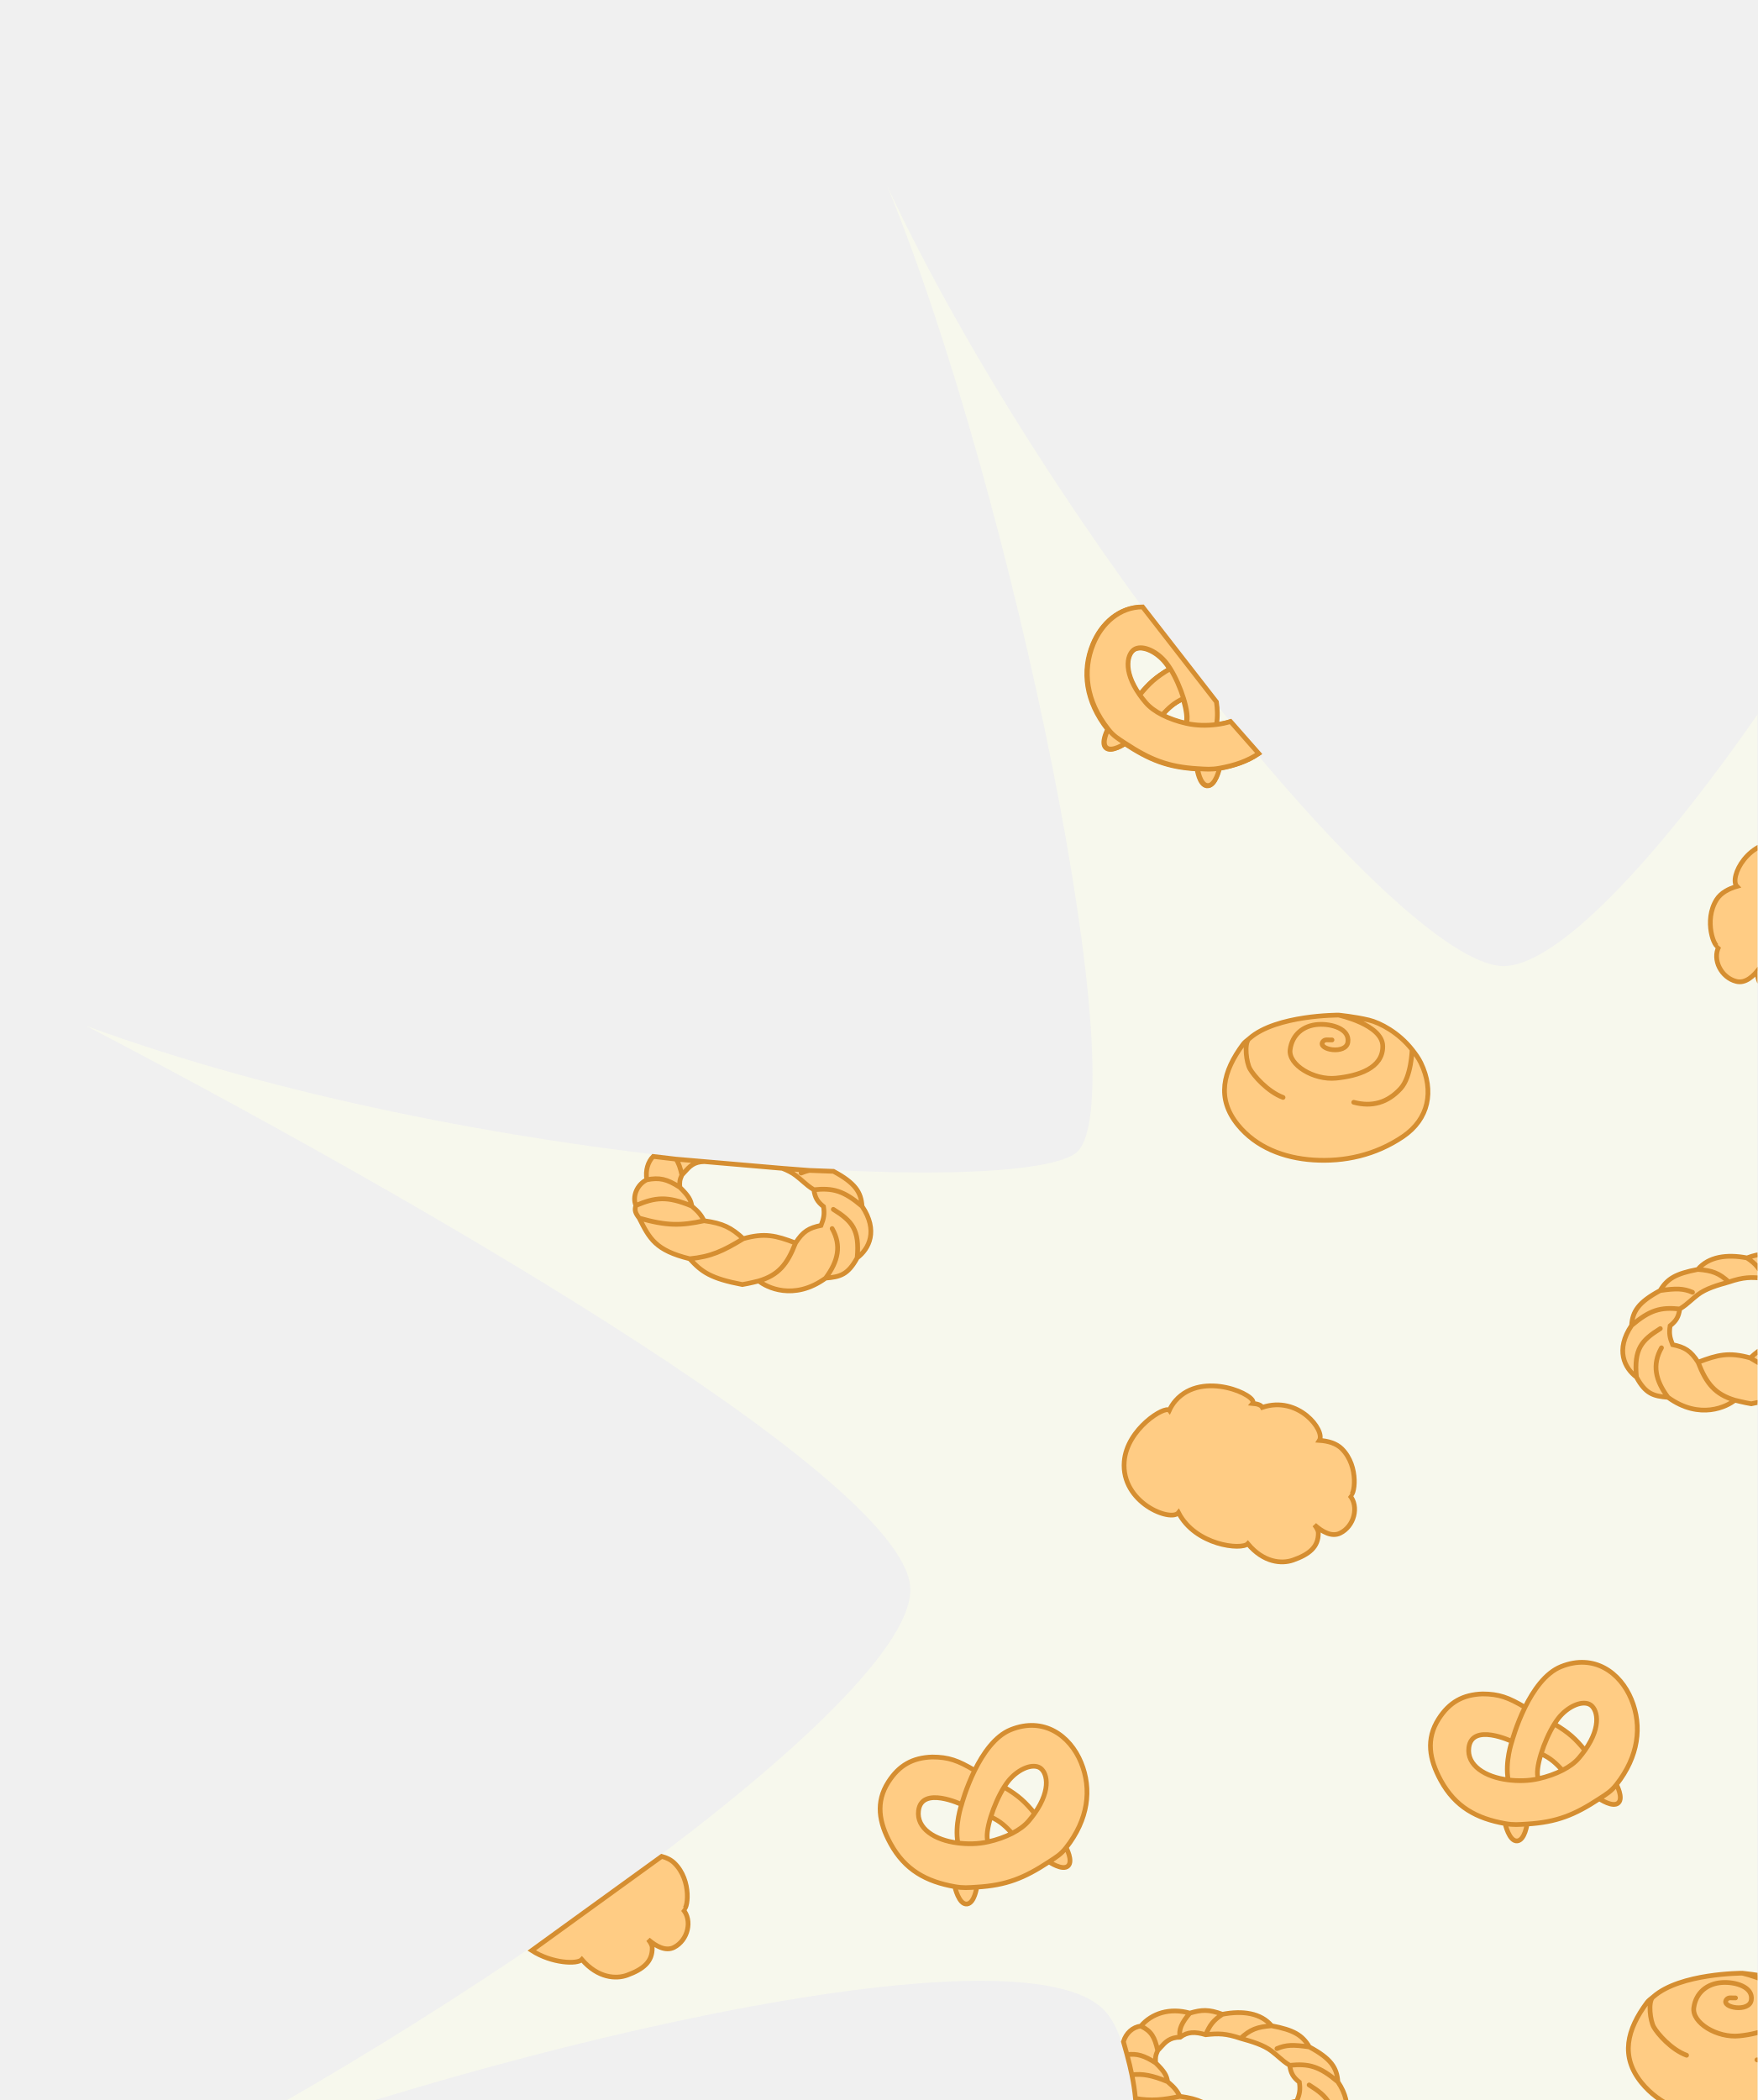
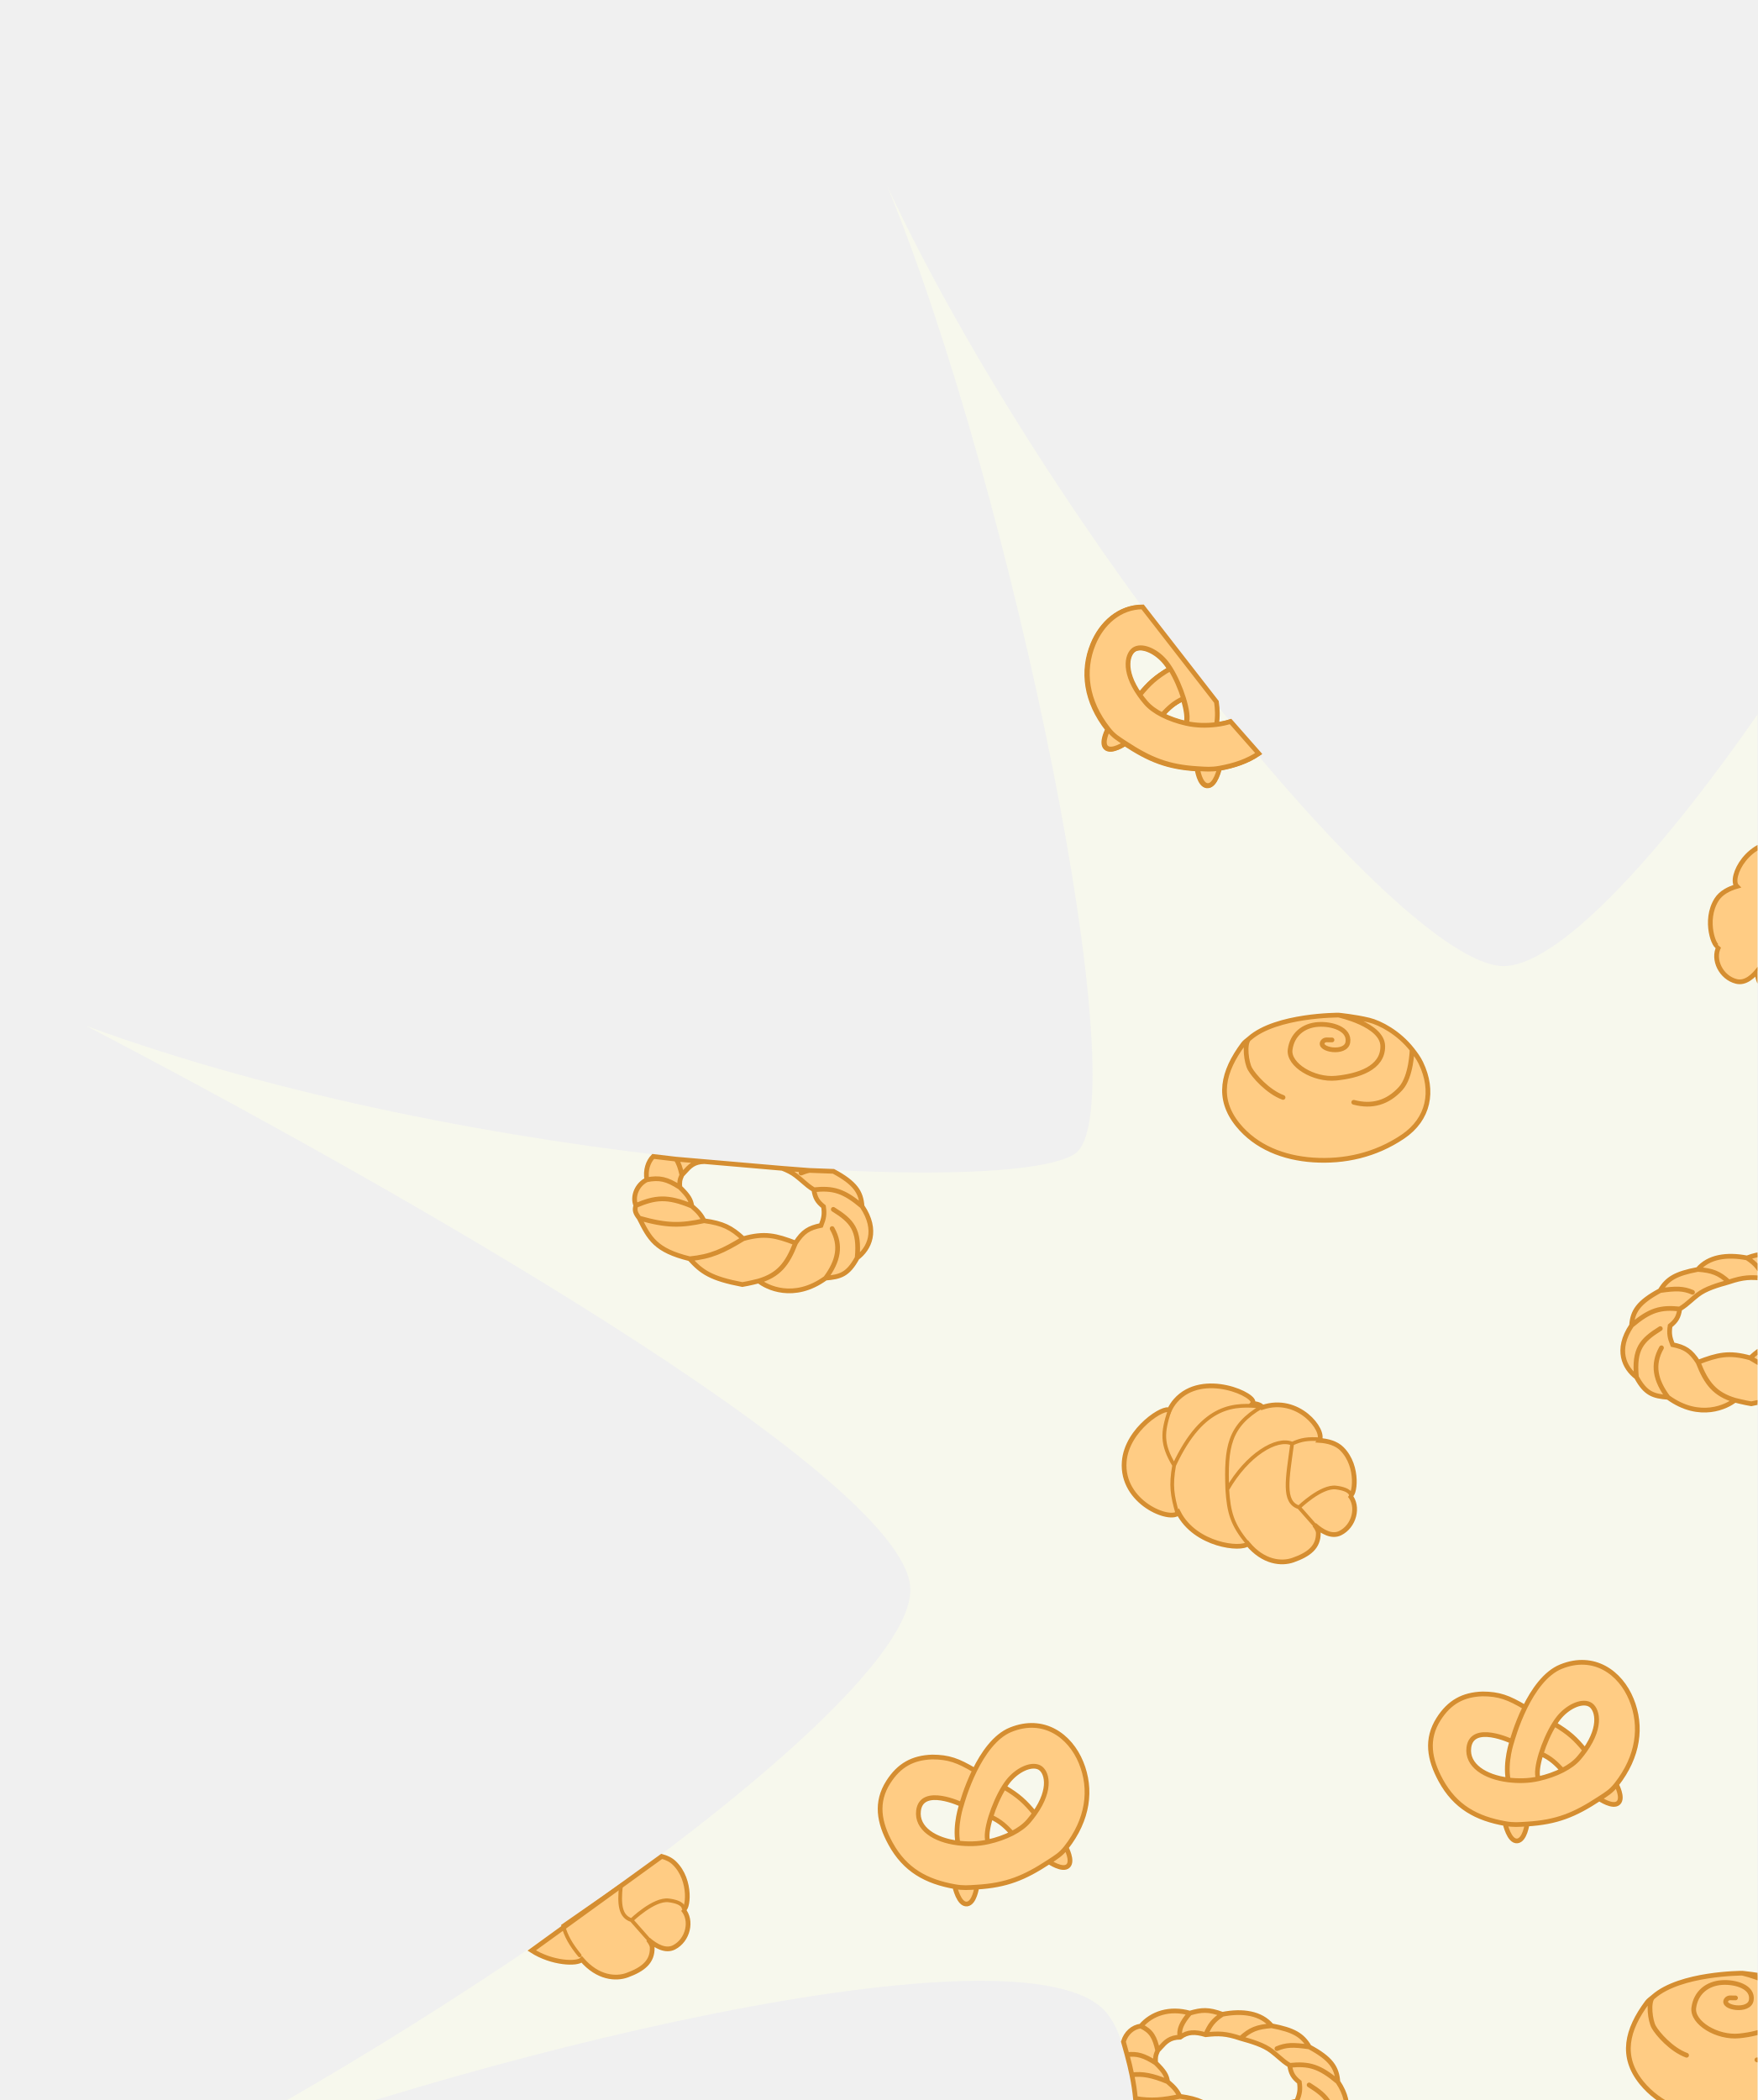
<svg xmlns="http://www.w3.org/2000/svg" width="1422" height="1699" viewBox="0 0 1422 1699" fill="none">
  <g clip-path="url(#clip0_441_152)">
    <path d="M1667.59 128.011C1563.29 467.603 1499.06 861.828 1571.54 916.897C1644.02 971.967 2065.23 921.798 2362.68 775.627C2077.14 922.319 1930.46 1020.14 1739.83 1247.48C1733.71 1254.78 1733.86 1265.64 1740.12 1272.84C1983.28 1552.43 2131.06 1627.35 2395.93 1714.01C2068.09 1628.49 1632.58 1553.9 1596.11 1610.46C1559.65 1667.02 1670.07 2156.71 1747.85 2393.47C1605.95 2099.6 1337.38 1740.62 1250.21 1762.42C1163.05 1784.22 937.929 2136.34 798.086 2415.99C885.705 2176.9 961.222 1700.72 894.138 1627.1C827.054 1553.49 381.619 1658.75 102.996 1768.37C355.963 1644.09 743.695 1374.67 736.47 1283.77C729.245 1192.87 316.772 958.891 69.754 829.989C382.253 945.108 816.319 968.941 869.568 933.54C922.817 898.139 818.631 394.491 717.831 150.529C848.075 429.151 1131.23 778.769 1215.47 781.577C1299.71 784.384 1534.39 449.559 1667.59 128.011Z" fill="#F7F8ED" />
    <path d="M1005.9 844.702C989.394 866.883 984.12 888.607 1001.54 910.074C1016.16 928.094 1038.47 936.887 1062.54 938.483C1087.61 940.146 1112.97 934.593 1135.19 919.519C1156.04 905.373 1160.56 882.652 1149.62 859.953C1147.69 855.953 1145.13 852.515 1142.54 849.213C1131.76 835.458 1116.74 827.491 1107.55 825.276C1096.14 822.529 1083.08 821.274 1083.08 821.274C1083.08 821.274 1032.7 821.041 1011.03 840.072C1010.78 840.234 1010.54 840.436 1010.32 840.674C1008.77 841.951 1007.02 843.185 1005.9 844.702Z" fill="#FFCC84" />
    <path d="M1077.73 841.36C1074.74 841.59 1071.85 840.413 1070.21 842.93C1066.08 849.304 1089.01 853.372 1090.56 843.197C1092.22 832.358 1077.38 828.078 1066.44 828.832C1054.59 829.65 1045.46 836.953 1043.85 849.206C1042.23 861.459 1062.93 874.08 1081.03 872.273C1098.82 870.499 1118.99 864.287 1118.79 846.417C1118.6 828.892 1083.08 821.274 1083.08 821.274M1011.03 840.072C1032.7 821.041 1083.08 821.274 1083.08 821.274C1083.08 821.274 1096.14 822.529 1107.55 825.276C1116.74 827.491 1131.76 835.458 1142.54 849.213M1142.54 849.213C1145.13 852.515 1147.69 855.953 1149.62 859.953C1160.56 882.652 1156.04 905.373 1135.19 919.519C1112.97 934.593 1087.61 940.146 1062.54 938.483C1038.47 936.887 1016.16 928.094 1001.54 910.074C984.12 888.607 989.394 866.883 1005.9 844.702C1007.02 843.185 1008.77 841.951 1010.32 840.674M1142.54 849.213C1142.54 849.213 1141.98 871.117 1133.28 880.651C1122.87 892.073 1110.24 895.782 1095.3 891.81M1011.03 840.072C1010.8 840.274 1010.56 840.475 1010.32 840.674M1011.03 840.072C1010.78 840.234 1010.54 840.436 1010.32 840.674M1010.32 840.674C1006.55 844.788 1008.45 859.617 1011.33 864.761C1014.37 870.202 1025.52 883.167 1038.13 887.876" stroke-width="3.824" stroke-linecap="round" stroke="#D58E31" />
    <path d="M1459.57 1114.88C1449.9 1125.53 1442.6 1130.83 1416.97 1135.73C1411.92 1134.93 1403.65 1132.83 1403.65 1132.83C1397.65 1137.77 1375.42 1149.28 1349.56 1130.51C1337.67 1129.53 1331.46 1127.7 1324.04 1114.1C1314.43 1106.88 1306.8 1092.09 1320.12 1072.34C1320.87 1061.05 1325.56 1053.61 1343.21 1044.13C1348.85 1034.61 1355.75 1030.43 1373.71 1027.02C1382.32 1016.75 1397.14 1014.53 1413.5 1017.72C1424.82 1013.55 1430.42 1014.02 1439.87 1016.78C1456 1012.22 1470.64 1016.88 1479.49 1027.25C1489.24 1028.42 1496.31 1038.47 1494.25 1050.95C1502.22 1054.72 1506.19 1064.68 1503.1 1071.75C1504.36 1075.59 1503.57 1077.84 1500.4 1081.97C1492.01 1098.68 1487.29 1108.04 1459.57 1114.88ZM1416.17 1098.63C1425.87 1089.67 1432.58 1086.23 1447.9 1084.11C1450.31 1079.58 1452.18 1077.05 1457.86 1072.23C1458.63 1067.28 1460.38 1064.02 1467.53 1057.04C1467.8 1053.33 1467.81 1051.22 1465.87 1047.08C1465.12 1046.29 1464.42 1045.51 1463.73 1044.75C1459.59 1040.16 1456.18 1036.36 1447.68 1036.25C1441.64 1031.76 1435.61 1031.71 1427.06 1034.26C1416.69 1033.11 1410.67 1033.18 1398.79 1037.21C1389.81 1039.75 1380.22 1042.46 1373.61 1047.59C1371.06 1049.57 1369.25 1051.15 1367.63 1052.57C1365.05 1054.81 1362.94 1056.65 1359.1 1059.03C1358.08 1065.54 1356.36 1068.52 1351.28 1072.65C1350.37 1078.72 1350.96 1082.05 1353.29 1087.9C1363.15 1089.95 1367.86 1092.69 1373.92 1102.11C1389.85 1096.03 1398.92 1093.75 1416.17 1098.63Z" fill="#FFCC84" />
    <path d="M1447.9 1084.11C1432.58 1086.23 1425.87 1089.67 1416.17 1098.63C1398.92 1093.75 1389.85 1096.03 1373.92 1102.11C1367.86 1092.69 1363.15 1089.95 1353.29 1087.9C1350.96 1082.05 1350.37 1078.72 1351.28 1072.65C1356.36 1068.52 1358.08 1065.54 1359.1 1059.03C1362.94 1056.65 1365.05 1054.81 1367.63 1052.57C1369.25 1051.15 1371.06 1049.57 1373.61 1047.59C1380.22 1042.46 1389.81 1039.75 1398.79 1037.21C1410.67 1033.18 1416.69 1033.11 1427.06 1034.26C1435.61 1031.71 1441.64 1031.76 1447.68 1036.25C1456.18 1036.36 1459.59 1040.16 1463.73 1044.75C1464.42 1045.51 1465.12 1046.29 1465.87 1047.08C1467.81 1051.22 1467.8 1053.33 1467.53 1057.04C1460.38 1064.02 1458.63 1067.28 1457.86 1072.23C1452.18 1077.05 1450.31 1079.58 1447.9 1084.11Z" fill="#F7F8ED" />
    <path d="M1447.9 1084.11C1432.58 1086.23 1425.87 1089.67 1416.17 1098.63M1447.9 1084.11C1450.31 1079.58 1452.18 1077.05 1457.86 1072.23M1447.9 1084.11C1466.82 1088.21 1477.97 1088.33 1500.4 1081.97M1416.17 1098.63C1398.92 1093.75 1389.85 1096.03 1373.92 1102.11M1416.17 1098.63C1432.65 1108.64 1442.29 1113.15 1459.57 1114.88M1373.92 1102.11C1367.86 1092.69 1363.15 1089.95 1353.29 1087.9C1350.96 1082.05 1350.37 1078.72 1351.28 1072.65C1356.36 1068.52 1358.08 1065.54 1359.1 1059.03M1373.92 1102.11C1380.65 1119.45 1387.66 1128.01 1403.65 1132.83M1359.1 1059.03C1343.53 1057.44 1334.97 1059.79 1320.12 1072.34M1465.87 1047.08C1465.12 1046.29 1464.42 1045.51 1463.73 1044.75C1459.59 1040.16 1456.18 1036.36 1447.68 1036.25C1441.64 1031.76 1435.61 1031.71 1427.06 1034.26C1416.69 1033.11 1410.67 1033.18 1398.79 1037.21C1389.81 1039.75 1380.22 1042.46 1373.61 1047.59C1371.06 1049.57 1369.25 1051.15 1367.63 1052.57C1365.05 1054.81 1362.94 1056.65 1359.1 1059.03M1398.79 1037.21C1390.96 1030 1385.42 1027.89 1373.71 1027.02M1427.06 1034.26C1423.74 1026.62 1421.19 1022.75 1413.5 1017.72M1447.68 1036.25C1449.24 1030.45 1446.42 1024.39 1439.87 1016.78M1465.87 1047.08C1467.81 1051.22 1467.8 1053.33 1467.53 1057.04M1465.87 1047.08C1468.29 1036.27 1470.83 1031.46 1479.49 1027.25M1467.53 1057.04C1460.38 1064.02 1458.63 1067.28 1457.86 1072.23M1467.53 1057.04C1478.16 1050.24 1484.08 1048.97 1494.25 1050.95M1457.86 1072.23C1478.06 1063.82 1487.48 1065.22 1503.1 1071.75M1459.57 1114.88C1449.9 1125.53 1442.6 1130.83 1416.97 1135.73C1411.92 1134.93 1403.65 1132.83 1403.65 1132.83M1459.57 1114.88C1487.29 1108.04 1492.01 1098.68 1500.4 1081.97M1500.4 1081.97C1503.57 1077.84 1504.36 1075.59 1503.1 1071.75M1503.1 1071.75C1506.19 1064.68 1502.22 1054.72 1494.25 1050.95M1344.31 1090.44C1336.53 1104.21 1339.42 1116.85 1349.56 1130.51M1349.56 1130.51C1375.42 1149.28 1397.65 1137.77 1403.65 1132.83M1349.56 1130.51C1337.67 1129.53 1331.46 1127.7 1324.04 1114.1M1324.04 1114.1C1321.9 1091.35 1328.2 1084.35 1343.36 1074.89M1324.04 1114.1C1314.43 1106.88 1306.8 1092.09 1320.12 1072.34M1320.12 1072.34C1320.87 1061.05 1325.56 1053.61 1343.21 1044.13M1343.21 1044.13C1356.21 1042.26 1361.88 1042.33 1369.41 1045.52M1343.21 1044.13C1348.85 1034.61 1355.75 1030.43 1373.71 1027.02M1373.71 1027.02C1382.32 1016.75 1397.14 1014.53 1413.5 1017.72M1413.5 1017.72C1424.82 1013.55 1430.42 1014.02 1439.87 1016.78M1439.87 1016.78C1456 1012.22 1470.64 1016.88 1479.49 1027.25M1494.25 1050.95C1496.31 1038.47 1489.24 1028.42 1479.49 1027.25" stroke-width="3.824" stroke-linecap="round" stroke="#D58E31" />
    <path d="M569.688 987.644C585.011 989.762 591.718 993.2 601.42 1002.16C618.666 997.289 627.739 999.56 643.674 1005.64C649.729 996.223 654.435 993.482 664.301 991.431C666.634 985.585 667.216 982.259 666.312 976.189C661.228 972.058 659.512 969.078 658.493 962.567C654.645 960.183 652.54 958.348 649.963 956.102C648.339 954.686 646.528 953.107 643.975 951.124C640.856 948.702 637.072 946.819 633 945.238L569.913 939.785C561.414 939.898 557.997 943.691 553.857 948.286C553.174 949.045 552.472 949.824 551.723 950.613C549.777 954.753 549.791 956.862 550.056 960.573C557.213 967.553 558.96 970.813 559.733 975.764C565.408 980.587 567.282 983.112 569.688 987.644Z" fill="#F7F8ED" />
    <path d="M643.674 1005.64C627.739 999.56 618.666 997.289 601.42 1002.16C584.943 1012.17 575.295 1016.69 558.024 1018.41C567.691 1029.06 574.985 1034.36 600.623 1039.26C605.671 1038.47 613.94 1036.36 613.94 1036.36C629.931 1031.55 636.941 1022.99 643.674 1005.64Z" fill="#FFCC84" />
    <path d="M601.42 1002.16C591.718 993.2 585.011 989.762 569.688 987.644C550.772 991.745 539.623 991.864 517.191 985.504C525.584 1002.21 530.302 1011.58 558.024 1018.41C575.295 1016.69 584.943 1012.17 601.42 1002.16Z" fill="#FFCC84" />
    <path d="M664.301 991.431C654.435 993.482 649.729 996.223 643.674 1005.64C636.941 1022.99 629.931 1031.55 613.94 1036.36C619.938 1041.31 642.166 1052.81 668.025 1034.05C679.917 1033.07 686.128 1031.23 693.549 1017.64C703.156 1010.41 710.793 995.62 697.473 975.877C682.615 963.328 674.058 960.971 658.493 962.567C659.512 969.078 661.228 972.058 666.312 976.189C667.216 982.259 666.634 985.585 664.301 991.431Z" fill="#FFCC84" />
    <path d="M658.493 962.567C674.058 960.971 682.615 963.328 697.473 975.877C696.723 964.581 692.029 957.146 674.382 947.665L655 946.937L633 945.238C637.072 946.819 640.856 948.702 643.975 951.124C646.528 953.107 648.339 954.686 649.963 956.102C652.54 958.348 654.645 960.183 658.493 962.567Z" fill="#FFCC84" />
    <path d="M569.688 987.644C567.282 983.112 565.408 980.587 559.733 975.764C539.534 967.356 530.111 968.755 514.492 975.286C513.233 979.127 514.018 981.375 517.191 985.504C539.623 991.864 550.772 991.745 569.688 987.644Z" fill="#FFCC84" />
    <path d="M559.733 975.764C558.96 970.813 557.213 967.553 550.056 960.573C539.427 953.777 533.51 952.499 523.338 954.48C515.365 958.254 511.396 968.217 514.492 975.286C530.111 968.755 539.534 967.356 559.733 975.764Z" fill="#FFCC84" />
    <path d="M550.056 960.573C549.791 956.862 549.777 954.753 551.723 950.613C550.453 944.954 549.152 940.941 546.958 937.796L528.5 935.61C524.295 939.941 522.062 946.742 523.338 954.48C533.51 952.499 539.427 953.777 550.056 960.573Z" fill="#FFCC84" />
    <path d="M551.723 950.613C552.472 949.824 553.174 949.045 553.857 948.286C557.997 943.691 561.414 939.898 569.913 939.785L546.958 937.796C549.152 940.941 550.453 944.954 551.723 950.613Z" fill="#FFCC84" />
    <path d="M569.688 987.644C585.011 989.762 591.718 993.2 601.42 1002.16M569.688 987.644C567.282 983.112 565.408 980.587 559.733 975.764M569.688 987.644C550.772 991.745 539.623 991.864 517.191 985.504M601.42 1002.16C618.666 997.289 627.739 999.56 643.674 1005.64M601.42 1002.16C584.943 1012.17 575.295 1016.69 558.024 1018.41M643.674 1005.64C649.729 996.223 654.435 993.482 664.301 991.431C666.634 985.585 667.216 982.259 666.312 976.189C661.228 972.058 659.512 969.078 658.493 962.567M643.674 1005.64C636.941 1022.99 629.931 1031.55 613.94 1036.36M658.493 962.567C674.058 960.971 682.615 963.328 697.473 975.877M658.493 962.567C654.645 960.183 652.54 958.348 649.963 956.102C648.339 954.686 646.528 953.107 643.975 951.124C640.856 948.702 637.072 946.819 633 945.238M569.913 939.785C561.414 939.898 557.997 943.691 553.857 948.286C553.174 949.045 552.472 949.824 551.723 950.613M569.913 939.785L546.958 937.796M569.913 939.785L633 945.238M551.723 950.613C549.777 954.753 549.791 956.862 550.056 960.573M551.723 950.613C550.453 944.954 549.152 940.941 546.958 937.796M550.056 960.573C557.213 967.553 558.96 970.813 559.733 975.764M550.056 960.573C539.427 953.777 533.51 952.499 523.338 954.48M559.733 975.764C539.534 967.356 530.111 968.755 514.492 975.286M558.024 1018.41C567.691 1029.06 574.985 1034.36 600.623 1039.26C605.671 1038.47 613.94 1036.36 613.94 1036.36M558.024 1018.41C530.302 1011.58 525.584 1002.21 517.191 985.504M517.191 985.504C514.018 981.375 513.233 979.127 514.492 975.286M514.492 975.286C511.396 968.217 515.365 958.254 523.338 954.48M673.282 993.972C681.058 1007.74 678.165 1020.38 668.025 1034.05M668.025 1034.05C642.166 1052.81 619.938 1041.31 613.94 1036.36M668.025 1034.05C679.917 1033.07 686.128 1031.23 693.549 1017.64M693.549 1017.64C695.686 994.881 689.389 987.881 674.227 978.428M693.549 1017.64C703.156 1010.41 710.793 995.62 697.473 975.877M697.473 975.877C696.723 964.581 692.029 957.146 674.382 947.665L655 946.937M648.178 949.053C650.541 948.053 652.72 947.36 655 946.937M523.338 954.48C522.062 946.742 524.295 939.941 528.5 935.61L546.958 937.796M633 945.238L655 946.937" stroke-width="3.824" stroke-linecap="round" stroke="#D58E31" />
    <path d="M986.404 1710.56C976.703 1701.59 969.996 1698.15 954.672 1696.04C952.267 1691.5 950.392 1688.98 944.717 1684.16C943.944 1679.2 942.197 1675.94 935.04 1668.97C934.775 1665.25 934.761 1663.15 936.708 1659.01C937.456 1658.22 938.159 1657.44 938.841 1656.68C942.981 1652.08 946.398 1648.29 954.897 1648.18C960.935 1643.69 966.96 1643.63 975.517 1646.19C985.879 1645.03 991.906 1645.1 1003.78 1649.13C1012.76 1651.67 1022.35 1654.39 1028.96 1659.52C1031.51 1661.5 1033.32 1663.08 1034.95 1664.49C1037.52 1666.74 1039.63 1668.57 1043.48 1670.96C1044.5 1677.47 1046.21 1680.45 1051.3 1684.58C1052.2 1690.65 1051.62 1693.98 1049.28 1699.82C1039.42 1701.87 1034.71 1704.61 1028.66 1714.04C1012.72 1707.95 1003.65 1705.68 986.404 1710.56Z" fill="#FFCC84" />
    <path d="M954.672 1696.04C969.996 1698.15 976.703 1701.59 986.404 1710.56C1003.65 1705.68 1012.72 1707.95 1028.66 1714.04C1034.71 1704.61 1039.42 1701.87 1049.28 1699.82C1051.62 1693.98 1052.2 1690.65 1051.3 1684.58C1046.21 1680.45 1044.5 1677.47 1043.48 1670.96C1039.63 1668.57 1037.52 1666.74 1034.95 1664.49C1033.32 1663.08 1031.51 1661.5 1028.96 1659.52C1022.35 1654.39 1012.76 1651.67 1003.78 1649.13C991.906 1645.1 985.879 1645.03 975.517 1646.19C966.96 1643.63 960.935 1643.69 954.897 1648.18C946.398 1648.29 942.981 1652.08 938.841 1656.68C938.159 1657.44 937.456 1658.22 936.708 1659.01C934.761 1663.15 934.775 1665.25 935.04 1668.97C942.197 1675.94 943.944 1679.2 944.717 1684.16C950.392 1688.98 952.267 1691.5 954.672 1696.04Z" fill="#F7F8ED" />
    <path d="M986.404 1710.56C976.703 1701.59 969.996 1698.15 954.672 1696.04C941.024 1699 931.419 1699.88 918.701 1697.76C919.289 1703.85 919.594 1710.24 919.68 1717.5C925.057 1721.16 932.324 1724.17 943.008 1726.8C960.279 1725.08 969.927 1720.56 986.404 1710.56Z" fill="#FFCC84" />
    <path d="M954.672 1696.04C952.267 1691.5 950.392 1688.98 944.717 1684.16C932.332 1679 923.998 1677.53 915.803 1678.67C917.137 1685.17 918.078 1691.3 918.701 1697.76C931.419 1699.88 941.024 1699 954.672 1696.04Z" fill="#FFCC84" />
    <path d="M944.717 1684.16C943.944 1679.2 942.197 1675.94 935.04 1668.97C925.709 1663 920.009 1661.29 911.875 1662.3C913.454 1668.21 914.751 1673.55 915.803 1678.67C923.998 1677.53 932.332 1679 944.717 1684.16Z" fill="#FFCC84" />
    <path d="M935.04 1668.97C934.775 1665.25 934.761 1663.15 936.708 1659.01C934.281 1648.2 931.743 1643.39 923.083 1639.18C916.471 1639.97 911.091 1644.85 908.956 1651.8C910.021 1655.51 910.992 1658.99 911.875 1662.3C920.009 1661.29 925.709 1663 935.04 1668.97Z" fill="#FFCC84" />
    <path d="M954.897 1648.18C953.333 1642.37 956.154 1636.32 962.707 1628.71C946.572 1624.14 931.936 1628.8 923.083 1639.18C931.743 1643.39 934.281 1648.2 936.708 1659.01C937.456 1658.22 938.159 1657.44 938.841 1656.68C942.981 1652.08 946.398 1648.29 954.897 1648.18Z" fill="#FFCC84" />
    <path d="M954.897 1648.18C960.935 1643.69 966.96 1643.63 975.517 1646.19C978.83 1638.54 981.387 1634.68 989.075 1629.65C977.757 1625.47 972.158 1625.94 962.707 1628.71C956.154 1636.32 953.333 1642.37 954.897 1648.18Z" fill="#FFCC84" />
    <path d="M975.517 1646.19C985.879 1645.03 991.906 1645.1 1003.78 1649.13C1011.61 1641.93 1017.15 1639.82 1028.86 1638.95C1020.25 1628.67 1005.43 1626.45 989.075 1629.65C981.387 1634.68 978.83 1638.54 975.517 1646.19Z" fill="#FFCC84" />
    <path d="M1003.78 1649.13C1012.76 1651.67 1022.35 1654.39 1028.96 1659.52C1031.51 1661.5 1033.32 1663.08 1034.95 1664.49C1037.52 1666.74 1039.63 1668.57 1043.48 1670.96C1059.04 1669.36 1067.6 1671.72 1082.46 1684.27C1081.71 1672.97 1077.01 1665.54 1059.37 1656.06C1053.73 1646.53 1046.83 1642.35 1028.86 1638.95C1017.15 1639.82 1011.61 1641.93 1003.78 1649.13Z" fill="#FFCC84" />
    <path d="M1049.28 1699.82C1039.42 1701.87 1034.71 1704.61 1028.66 1714.04C1021.93 1731.38 1014.92 1739.94 998.924 1744.75C1004.92 1749.7 1027.15 1761.2 1053.01 1742.44C1064.9 1741.46 1071.11 1739.62 1078.53 1726.03C1088.14 1718.8 1095.78 1704.01 1082.46 1684.27C1067.6 1671.72 1059.04 1669.36 1043.48 1670.96C1044.5 1677.47 1046.21 1680.45 1051.3 1684.58C1052.2 1690.65 1051.62 1693.98 1049.28 1699.82Z" fill="#FFCC84" />
    <path d="M1028.66 1714.04C1012.72 1707.95 1003.65 1705.68 986.404 1710.56C969.927 1720.56 960.279 1725.08 943.008 1726.8C952.675 1737.45 959.97 1742.76 985.607 1747.66C990.655 1746.86 998.924 1744.75 998.924 1744.75C1014.92 1739.94 1021.93 1731.38 1028.66 1714.04Z" fill="#FFCC84" />
    <path d="M954.672 1696.04C969.996 1698.15 976.703 1701.59 986.404 1710.56M954.672 1696.04C952.267 1691.5 950.392 1688.98 944.717 1684.16M954.672 1696.04C941.024 1699 931.419 1699.88 918.701 1697.76M986.404 1710.56C1003.65 1705.68 1012.72 1707.95 1028.66 1714.04M986.404 1710.56C969.927 1720.56 960.279 1725.08 943.008 1726.8M1028.66 1714.04C1034.71 1704.61 1039.42 1701.87 1049.28 1699.82C1051.62 1693.98 1052.2 1690.65 1051.3 1684.58C1046.21 1680.45 1044.5 1677.47 1043.48 1670.96M1028.66 1714.04C1021.93 1731.38 1014.92 1739.94 998.924 1744.75M1043.48 1670.96C1059.04 1669.36 1067.6 1671.72 1082.46 1684.27M936.708 1659.01C937.456 1658.22 938.159 1657.44 938.841 1656.68C942.981 1652.08 946.398 1648.29 954.897 1648.18C960.935 1643.69 966.96 1643.63 975.517 1646.19C985.879 1645.03 991.906 1645.1 1003.78 1649.13C1012.76 1651.67 1022.35 1654.39 1028.96 1659.52C1031.51 1661.5 1033.32 1663.08 1034.95 1664.49C1037.52 1666.74 1039.63 1668.57 1043.48 1670.96M1003.78 1649.13C1011.61 1641.93 1017.15 1639.82 1028.86 1638.95M975.517 1646.19C978.83 1638.54 981.387 1634.68 989.075 1629.65M954.897 1648.18C953.333 1642.37 956.154 1636.32 962.707 1628.71M936.708 1659.01C934.761 1663.15 934.775 1665.25 935.04 1668.97M936.708 1659.01C934.281 1648.2 931.743 1643.39 923.083 1639.18M935.04 1668.97C942.197 1675.94 943.944 1679.2 944.717 1684.16M935.04 1668.97C925.709 1663 920.009 1661.29 911.875 1662.3M944.717 1684.16C932.332 1679 923.998 1677.53 915.803 1678.67M943.008 1726.8C952.675 1737.45 959.97 1742.76 985.607 1747.66C990.655 1746.86 998.924 1744.75 998.924 1744.75M943.008 1726.8C932.324 1724.17 925.057 1721.16 919.68 1717.5C919.594 1710.24 919.289 1703.85 918.701 1697.76M1058.27 1702.36C1066.04 1716.14 1063.15 1728.77 1053.01 1742.44M1053.01 1742.44C1027.15 1761.2 1004.92 1749.7 998.924 1744.75M1053.01 1742.44C1064.9 1741.46 1071.11 1739.62 1078.53 1726.03M1078.53 1726.03C1080.67 1703.27 1074.37 1696.27 1059.21 1686.82M1078.53 1726.03C1088.14 1718.8 1095.78 1704.01 1082.46 1684.27M1082.46 1684.27C1081.71 1672.97 1077.01 1665.54 1059.37 1656.06M1059.37 1656.06C1046.36 1654.19 1040.69 1654.26 1033.16 1657.44M1059.37 1656.06C1053.73 1646.53 1046.83 1642.35 1028.86 1638.95M1028.86 1638.95C1020.25 1628.67 1005.43 1626.45 989.075 1629.65M989.075 1629.65C977.757 1625.47 972.158 1625.94 962.707 1628.71M962.707 1628.71C946.572 1624.14 931.936 1628.8 923.083 1639.18M923.083 1639.18C916.471 1639.97 911.091 1644.85 908.956 1651.8C910.021 1655.51 910.992 1658.99 911.875 1662.3M911.875 1662.3C913.454 1668.21 914.751 1673.55 915.803 1678.67C917.137 1685.17 918.078 1691.3 918.701 1697.76" stroke-width="3.824" stroke-linecap="round" stroke="#D58E31" />
    <path d="M1063.54 1233.68C1069.81 1239.33 1077.56 1243.71 1084.31 1240.4C1095.71 1234.82 1099.8 1218.85 1092.11 1209.82C1095.99 1211.57 1100.1 1186.56 1085.7 1172.16C1081.17 1167.63 1074.31 1165.78 1067.52 1165.33C1072.45 1157.46 1050.59 1128.77 1021.36 1138.63C1020.48 1136.89 1017.62 1135.75 1013.51 1135.42C1018.39 1129.38 973.157 1108.08 951.159 1133.16C949.038 1135.58 947.372 1138.24 946.091 1141.04C942.818 1136.95 911.717 1155.89 909.622 1182.46C906.985 1215.9 947.407 1231.62 953.521 1223.83C967.126 1250.32 1004.56 1254.34 1009.59 1248.97C1022.31 1264.22 1036.94 1265.43 1046.14 1262.21C1058.94 1257.73 1066.86 1251.76 1066.66 1240.17C1066.63 1238.29 1065.35 1236.03 1063.54 1233.68Z" fill="#FFCC84" stroke-width="3.824" stroke-linecap="round" stroke="#D58E31" />
    <path d="M524.461 1569.16C530.833 1574.7 538.655 1578.94 545.349 1575.52C556.648 1569.75 560.468 1553.71 552.621 1544.81C556.536 1546.49 560.219 1521.42 545.578 1507.27C542.823 1504.6 539.246 1502.91 535.363 1501.91L501.368 1526.52L456.224 1559.21L443.218 1568.63L430.212 1578.05C446.65 1588.63 467.214 1589.3 470.778 1585.36C483.754 1600.39 498.409 1601.35 507.553 1597.97C520.269 1593.28 528.091 1587.18 527.697 1575.59C527.633 1573.71 526.31 1571.47 524.461 1569.16Z" fill="#FFCC84" stroke-width="3.824" stroke-linecap="round" stroke="#D58E31" />
    <path d="M1332.72 1620C1316.22 1642.12 1310.89 1663.74 1328.14 1685.01C1342.62 1702.87 1364.78 1711.53 1388.73 1713.03C1413.67 1714.58 1438.92 1708.97 1461.08 1693.9C1481.89 1679.75 1486.47 1657.15 1475.67 1634.62C1473.77 1630.65 1471.23 1627.24 1468.66 1623.97C1457.99 1610.33 1443.08 1602.47 1433.94 1600.3C1422.6 1597.61 1409.61 1596.41 1409.61 1596.41C1409.61 1596.41 1359.48 1596.37 1337.85 1615.38C1337.59 1615.54 1337.36 1615.74 1337.14 1615.98C1335.59 1617.25 1333.85 1618.49 1332.72 1620Z" fill="#FFCC84" />
    <path d="M1404.21 1616.41C1401.24 1616.65 1398.36 1615.49 1396.72 1617.99C1392.59 1624.35 1415.38 1628.31 1416.97 1618.18C1418.66 1607.4 1403.91 1603.2 1393.02 1603.99C1381.22 1604.85 1372.11 1612.15 1370.46 1624.33C1368.81 1636.52 1389.36 1648.99 1407.38 1647.13C1425.08 1645.3 1445.17 1639.04 1445.05 1621.28C1444.92 1603.85 1409.61 1596.41 1409.61 1596.41M1337.85 1615.38C1359.48 1596.37 1409.61 1596.41 1409.61 1596.41C1409.61 1596.41 1422.6 1597.61 1433.94 1600.3C1443.08 1602.47 1457.99 1610.33 1468.66 1623.97M1468.66 1623.97C1471.23 1627.24 1473.77 1630.65 1475.67 1634.62C1486.47 1657.15 1481.89 1679.75 1461.08 1693.9C1438.92 1708.97 1413.67 1714.58 1388.73 1713.03C1364.78 1711.53 1342.62 1702.87 1328.14 1685.01C1310.89 1663.74 1316.22 1642.12 1332.72 1620C1333.85 1618.49 1335.59 1617.25 1337.14 1615.98M1468.66 1623.97C1468.66 1623.97 1468.02 1645.75 1459.34 1655.26C1448.93 1666.66 1436.36 1670.39 1421.51 1666.5M1337.85 1615.38C1337.62 1615.58 1337.38 1615.78 1337.14 1615.98M1337.85 1615.38C1337.59 1615.54 1337.36 1615.74 1337.14 1615.98M1337.14 1615.98C1333.37 1620.08 1335.2 1634.82 1338.05 1639.92C1341.06 1645.32 1352.1 1658.17 1364.63 1662.8" stroke-width="3.824" stroke-linecap="round" stroke="#D58E31" />
    <path d="M1263.05 1348.37C1289.62 1337.65 1311.04 1353.15 1319.95 1374.9C1328.87 1396.65 1325.73 1421.04 1307.88 1443.78C1307.88 1443.78 1313.63 1454.44 1309.51 1458.53C1305.12 1462.89 1294.02 1455.26 1294.02 1455.26C1273.99 1468.42 1259.47 1474.28 1235.56 1475.73C1235.56 1475.73 1233.79 1488.7 1227.67 1489.39C1221.02 1490.13 1217.81 1475.36 1217.81 1475.36C1194.75 1471.26 1177.47 1461.96 1165.73 1440.43C1156.43 1423.37 1153.55 1407.06 1164.02 1390.68C1172.63 1377.22 1183.62 1370.97 1199.58 1370.46C1212.86 1370.53 1220.39 1373.29 1233.87 1381.28C1240.48 1367.87 1250.2 1353.55 1263.05 1348.37ZM1223.28 1408.89C1223.28 1408.89 1190.96 1393.51 1188.44 1413.92C1186.66 1428.3 1201.62 1437.74 1220.3 1440.03C1217.57 1425.27 1223.28 1408.89 1223.28 1408.89ZM1282.36 1416.06C1296.77 1395.69 1292.06 1381.66 1285.93 1378.8C1279.19 1375.66 1267.87 1381.2 1260.85 1390.22C1259.78 1391.6 1258.71 1393.15 1257.67 1394.82C1253.37 1401.7 1249.44 1410.69 1246.89 1418.91C1244.16 1427.73 1243.03 1435.66 1244.75 1439.09C1251.74 1437.51 1258.44 1435.17 1264.2 1432.23C1269.66 1429.43 1274.28 1426.09 1277.5 1422.3C1279.32 1420.16 1280.94 1418.08 1282.36 1416.06Z" fill="#FFCC84" />
    <path d="M1277.5 1422.3C1274.28 1426.09 1269.66 1429.43 1264.2 1432.23C1258.71 1426.45 1254.96 1422.64 1246.89 1418.91C1249.44 1410.69 1253.37 1401.7 1257.67 1394.82C1269.6 1401.9 1274.68 1406.73 1282.36 1416.06C1280.94 1418.08 1279.32 1420.16 1277.5 1422.3Z" fill="#FFCC84" />
    <path d="M1264.2 1432.23C1258.44 1435.17 1251.74 1437.51 1244.75 1439.09C1236.49 1440.97 1228.13 1441 1220.3 1440.03C1201.62 1437.74 1186.66 1428.3 1188.44 1413.92C1190.96 1393.51 1223.28 1408.89 1223.28 1408.89M1257.67 1394.82C1253.37 1401.7 1249.44 1410.69 1246.89 1418.91C1244.16 1427.73 1243.03 1435.66 1244.75 1439.09M1233.87 1381.28C1226.8 1395.61 1223.28 1408.89 1223.28 1408.89C1223.28 1408.89 1217.57 1425.27 1220.3 1440.03M1307.88 1443.78C1325.73 1421.04 1328.87 1396.65 1319.95 1374.9C1311.04 1353.15 1289.62 1337.65 1263.05 1348.37C1250.2 1353.55 1240.48 1367.87 1233.87 1381.28M1307.88 1443.78C1303.45 1449.42 1300.02 1451.32 1294.02 1455.26M1307.88 1443.78C1307.88 1443.78 1313.63 1454.44 1309.51 1458.53C1305.12 1462.89 1294.02 1455.26 1294.02 1455.26M1217.81 1475.36C1224.63 1476.58 1228.64 1476.15 1235.56 1475.73C1259.47 1474.28 1273.99 1468.42 1294.02 1455.26M1235.56 1475.73C1235.56 1475.73 1233.79 1488.7 1227.67 1489.39C1221.02 1490.13 1217.81 1475.36 1217.81 1475.36M1217.81 1475.36C1194.75 1471.26 1177.47 1461.96 1165.73 1440.43C1156.43 1423.37 1153.55 1407.06 1164.02 1390.68C1172.63 1377.22 1183.62 1370.97 1199.58 1370.46C1212.86 1370.53 1220.39 1373.29 1233.87 1381.28M1246.89 1418.91C1254.96 1422.64 1258.71 1426.45 1264.2 1432.23M1257.67 1394.82C1258.71 1393.15 1259.78 1391.6 1260.85 1390.22C1267.87 1381.2 1279.19 1375.66 1285.93 1378.8C1292.06 1381.66 1296.77 1395.69 1282.36 1416.06C1280.94 1418.08 1279.32 1420.16 1277.5 1422.3C1274.28 1426.09 1269.66 1429.43 1264.2 1432.23M1257.67 1394.82C1269.6 1401.9 1274.68 1406.73 1282.36 1416.06" stroke-width="3.824" stroke-linecap="round" stroke="#D58E31" />
    <path d="M926.605 568.71C929.825 572.494 934.441 575.838 939.902 578.631C945.392 572.858 949.148 569.046 957.211 565.313C954.666 557.099 950.737 548.104 946.435 541.222C934.508 548.305 929.428 553.136 921.741 562.469C923.169 564.489 924.784 566.571 926.605 568.71Z" fill="#FFCC84" />
    <path d="M946.435 541.222C934.508 548.305 929.428 553.136 921.741 562.469C923.169 564.489 924.784 566.571 926.605 568.71C929.825 572.494 934.441 575.838 939.902 578.631C945.392 572.858 949.148 569.046 957.211 565.313C954.666 557.099 950.737 548.104 946.435 541.222Z" fill="#FFCC84" />
    <path d="M943.251 536.624C936.24 527.609 924.917 522.065 918.179 525.207C912.05 528.066 907.333 542.091 921.741 562.469C923.169 564.489 924.784 566.571 926.605 568.71C929.825 572.494 934.441 575.838 939.902 578.631C945.664 581.578 952.367 583.911 959.36 585.499C967.613 587.372 975.972 587.401 983.801 586.44C987.82 585.947 991.667 585.123 995.212 583.99L1018.02 609.89C1009.03 615.986 998.471 619.599 986.3 621.766C979.473 622.982 975.469 622.559 968.548 622.139C944.635 620.685 930.111 614.822 910.081 601.661C904.087 597.723 900.652 595.825 896.223 590.183C878.373 567.444 875.24 543.058 884.155 521.308C891.076 504.424 905.529 491.302 924.079 491.293L983.801 568.14C984.602 573.613 984.963 580.172 983.801 586.44C975.972 587.401 967.613 587.372 959.36 585.499C961.08 582.062 959.945 574.138 957.211 565.313C954.666 557.099 950.737 548.104 946.435 541.222C945.391 539.551 944.325 538.004 943.251 536.624Z" fill="#FFCC84" />
    <path d="M896.223 590.183C900.652 595.825 904.087 597.723 910.081 601.661C910.081 601.661 898.982 609.291 894.592 604.932C890.48 600.848 896.223 590.183 896.223 590.183Z" fill="#FFCC84" />
    <path d="M968.548 622.139C975.469 622.559 979.473 622.982 986.3 621.766C986.3 621.766 983.089 636.537 976.433 635.794C970.317 635.11 968.548 622.139 968.548 622.139Z" fill="#FFCC84" />
    <path d="M939.902 578.631C945.664 581.578 952.367 583.911 959.36 585.499C967.613 587.372 975.972 587.401 983.801 586.44C987.82 585.947 991.667 585.123 995.212 583.99L1018.02 609.89C1009.03 615.986 998.471 619.599 986.3 621.766C979.473 622.982 975.469 622.559 968.548 622.139M946.435 541.222C950.737 548.104 954.666 557.099 957.211 565.313C959.945 574.138 961.08 582.062 959.36 585.499M983.801 586.44C984.963 580.172 984.602 573.613 983.801 568.14L924.079 491.293C905.529 491.302 891.076 504.424 884.155 521.308C875.24 543.058 878.373 567.444 896.223 590.183M896.223 590.183C900.652 595.825 904.087 597.723 910.081 601.661M896.223 590.183C896.223 590.183 890.48 600.848 894.592 604.932C898.982 609.291 910.081 601.661 910.081 601.661M910.081 601.661C930.111 614.822 944.635 620.685 968.548 622.139M968.548 622.139C968.548 622.139 970.317 635.11 976.433 635.794C983.089 636.537 986.3 621.766 986.3 621.766M957.211 565.313C949.148 569.046 945.392 572.858 939.902 578.631M946.435 541.222C945.391 539.551 944.325 538.004 943.251 536.624C936.24 527.609 924.917 522.065 918.179 525.207C912.05 528.066 907.333 542.091 921.741 562.469C923.169 564.489 924.784 566.571 926.605 568.71C929.825 572.494 934.441 575.838 939.902 578.631M946.435 541.222C934.508 548.305 929.428 553.136 921.741 562.469" stroke-width="3.824" stroke-linecap="round" stroke="#D58E31" />
    <path d="M817.791 1399.41C844.362 1388.69 865.774 1404.19 874.689 1425.94C883.604 1447.69 880.47 1472.08 862.621 1494.82C862.621 1494.82 868.364 1505.48 864.252 1509.57C859.862 1513.93 848.763 1506.3 848.763 1506.3C828.733 1519.46 814.209 1525.32 790.296 1526.77C790.296 1526.77 788.527 1539.75 782.411 1540.43C775.755 1541.17 772.544 1526.4 772.544 1526.4C749.488 1522.3 732.211 1513 720.472 1491.48C711.168 1474.41 708.287 1458.1 718.762 1441.72C727.369 1428.26 738.36 1422.01 754.318 1421.51C767.6 1421.57 775.133 1424.33 788.607 1432.33C795.221 1418.92 804.943 1404.59 817.791 1399.41ZM778.023 1459.93C778.023 1459.93 745.697 1444.55 743.178 1464.96C741.403 1479.34 756.361 1488.78 775.043 1491.08C772.304 1476.31 778.023 1459.93 778.023 1459.93ZM837.103 1467.11C851.511 1446.73 846.794 1432.7 840.664 1429.84C833.927 1426.7 822.603 1432.25 815.593 1441.26C814.519 1442.64 813.453 1444.19 812.408 1445.86C808.107 1452.74 804.177 1461.74 801.633 1469.95C798.899 1478.77 797.764 1486.7 799.484 1490.13C806.477 1488.55 813.179 1486.21 818.942 1483.27C824.402 1480.47 829.019 1477.13 832.238 1473.35C834.059 1471.21 835.675 1469.12 837.103 1467.11Z" fill="#FFCC84" />
    <path d="M832.238 1473.35C829.019 1477.13 824.402 1480.47 818.942 1483.27C813.451 1477.49 809.695 1473.68 801.633 1469.95C804.177 1461.74 808.107 1452.74 812.408 1445.86C824.336 1452.94 829.416 1457.77 837.103 1467.11C835.675 1469.12 834.059 1471.21 832.238 1473.35Z" fill="#FFCC84" />
    <path d="M818.942 1483.27C813.179 1486.21 806.477 1488.55 799.484 1490.13C791.23 1492.01 782.871 1492.04 775.043 1491.08C756.361 1488.78 741.403 1479.34 743.178 1464.96C745.697 1444.55 778.023 1459.93 778.023 1459.93M812.408 1445.86C808.107 1452.74 804.177 1461.74 801.633 1469.95C798.899 1478.77 797.764 1486.7 799.484 1490.13M788.607 1432.33C781.543 1446.65 778.023 1459.93 778.023 1459.93C778.023 1459.93 772.304 1476.31 775.043 1491.08M862.621 1494.82C880.47 1472.08 883.604 1447.69 874.689 1425.94C865.774 1404.19 844.362 1388.69 817.791 1399.41C804.943 1404.59 795.221 1418.92 788.607 1432.33M862.621 1494.82C858.192 1500.46 854.756 1502.36 848.763 1506.3M862.621 1494.82C862.621 1494.82 868.364 1505.48 864.252 1509.57C859.862 1513.93 848.763 1506.3 848.763 1506.3M772.544 1526.4C779.37 1527.62 783.374 1527.2 790.296 1526.77C814.209 1525.32 828.733 1519.46 848.763 1506.3M790.296 1526.77C790.296 1526.77 788.527 1539.75 782.411 1540.43C775.755 1541.17 772.544 1526.4 772.544 1526.4M772.544 1526.4C749.488 1522.3 732.211 1513 720.472 1491.48C711.168 1474.41 708.287 1458.1 718.762 1441.72C727.369 1428.26 738.36 1422.01 754.318 1421.51C767.6 1421.57 775.133 1424.33 788.607 1432.33M801.633 1469.95C809.695 1473.68 813.451 1477.49 818.942 1483.27M812.408 1445.86C813.453 1444.19 814.519 1442.64 815.593 1441.26C822.603 1432.25 833.927 1426.7 840.664 1429.84C846.794 1432.7 851.511 1446.73 837.103 1467.11C835.675 1469.12 834.059 1471.21 832.238 1473.35C829.019 1477.13 824.402 1480.47 818.942 1483.27M812.408 1445.86C824.336 1452.94 829.416 1457.77 837.103 1467.11" stroke-width="3.824" stroke-linecap="round" stroke="#D58E31" />
    <path d="M1423.78 783.03C1418.86 789.888 1412.22 795.815 1404.92 794.024C1392.59 791 1385.19 776.27 1390.78 765.808C1387.36 768.343 1378.01 744.789 1389.01 727.649C1392.47 722.259 1398.78 718.983 1405.31 717.099C1398.82 710.461 1414.06 677.764 1444.72 681.166C1445.21 679.282 1447.76 677.554 1451.71 676.361C1445.65 671.503 1485.3 641.038 1512.14 660.854C1514.73 662.765 1516.92 665.01 1518.77 667.473C1521.1 662.778 1555.52 674.646 1563.24 700.166C1572.94 732.267 1536.8 756.247 1529.17 749.938C1521.53 778.729 1485.81 790.631 1479.75 786.462C1470.58 804.07 1456.54 808.375 1446.86 807.188C1433.41 805.539 1424.39 801.403 1422.11 790.034C1421.74 788.187 1422.52 785.707 1423.78 783.03Z" fill="#FFCC84" stroke-width="3.824" stroke-linecap="round" stroke="#D58E31" />
    <path d="M927.027 568.448C930.247 572.232 934.863 575.576 940.324 578.369C945.814 572.596 949.57 568.784 957.633 565.051C955.088 556.837 951.158 547.842 946.857 540.96C934.93 548.043 929.85 552.874 922.163 562.207C923.591 564.227 925.206 566.309 927.027 568.448Z" fill="#FFCC84" />
    <path d="M946.857 540.96C934.93 548.043 929.85 552.874 922.163 562.207C923.591 564.227 925.206 566.309 927.027 568.448C930.247 572.232 934.863 575.576 940.324 578.369C945.814 572.596 949.57 568.784 957.633 565.051C955.088 556.837 951.158 547.842 946.857 540.96Z" fill="#FFCC84" />
    <path d="M943.673 536.362C936.662 527.347 925.339 521.803 918.601 524.945C912.471 527.804 907.755 541.829 922.163 562.207C923.591 564.227 925.206 566.309 927.027 568.448C930.247 572.232 934.863 575.576 940.324 578.369C946.086 581.316 952.789 583.649 959.782 585.236C968.035 587.11 976.394 587.139 984.223 586.178C988.242 585.685 992.089 584.861 995.634 583.728L1018.44 609.628C1009.45 615.724 998.893 619.337 986.721 621.504C979.895 622.72 975.891 622.297 968.969 621.877C945.057 620.423 930.533 614.56 910.503 601.399C904.509 597.461 901.073 595.563 896.644 589.921C878.795 567.182 875.662 542.796 884.577 521.046C891.498 504.161 905.951 491.04 924.501 491.031L984.223 567.878C985.024 573.351 985.385 579.91 984.223 586.178C976.394 587.139 968.035 587.11 959.782 585.236C961.502 581.799 960.366 573.876 957.633 565.051C955.088 556.837 951.158 547.842 946.857 540.96C945.813 539.289 944.747 537.742 943.673 536.362Z" fill="#FFCC84" />
    <path d="M896.644 589.921C901.073 595.563 904.509 597.461 910.503 601.399C910.503 601.399 899.404 609.029 895.014 604.67C890.901 600.586 896.644 589.921 896.644 589.921Z" fill="#FFCC84" />
    <path d="M968.969 621.877C975.891 622.297 979.895 622.72 986.721 621.504C986.721 621.504 983.511 636.275 976.855 635.531C970.739 634.848 968.969 621.877 968.969 621.877Z" fill="#FFCC84" />
    <path d="M940.324 578.369C946.086 581.316 952.789 583.649 959.782 585.236C968.035 587.11 976.394 587.139 984.223 586.178C988.242 585.685 992.089 584.861 995.634 583.728L1018.44 609.628C1009.45 615.724 998.893 619.337 986.721 621.504C979.895 622.72 975.891 622.297 968.969 621.877M946.857 540.96C951.159 547.842 955.088 556.837 957.633 565.051C960.366 573.876 961.502 581.799 959.782 585.236M984.223 586.178C985.385 579.91 985.024 573.351 984.223 567.878L924.501 491.031C905.951 491.04 891.498 504.161 884.577 521.046C875.662 542.796 878.795 567.182 896.644 589.921M896.644 589.921C901.073 595.563 904.509 597.461 910.503 601.399M896.644 589.921C896.644 589.921 890.901 600.586 895.014 604.67C899.404 609.029 910.503 601.399 910.503 601.399M910.503 601.399C930.533 614.56 945.057 620.423 968.969 621.877M968.969 621.877C968.969 621.877 970.739 634.848 976.855 635.531C983.511 636.275 986.721 621.504 986.721 621.504M957.633 565.051C949.57 568.784 945.814 572.596 940.324 578.369M946.857 540.96C945.813 539.289 944.747 537.742 943.673 536.362C936.662 527.347 925.339 521.803 918.601 524.945C912.471 527.804 907.755 541.829 922.163 562.207C923.591 564.227 925.206 566.309 927.027 568.448C930.247 572.232 934.863 575.576 940.324 578.369M946.857 540.96C934.93 548.043 929.85 552.874 922.163 562.207" stroke-width="3.824" stroke-linecap="round" stroke="#D58E31" />
+     <path d="M945.998 1142C940.726 1158.62 939.449 1168.02 949.998 1185.5M1009 1248C997.049 1233.46 994.175 1223.78 992.997 1205C991.75 1170.77 994.279 1153.71 1021 1138C999.931 1136.11 973.708 1134.53 949.998 1185.5M949.998 1185.5C947.038 1202 948.537 1210.06 952.498 1224M992.997 1205C1009 1177 1033 1162.5 1045.5 1168M1045.5 1168C1041.64 1196.63 1037.65 1215.29 1051 1219.5M1045.5 1168C1052.94 1164.65 1057.98 1163.76 1068.5 1164.5M1051 1219.5L1066 1236.5M1051 1219.5C1051 1219.5 1069 1202 1081 1203.5C1093 1205 1093 1209.5 1093 1209.5M510.997 1553.5L525.997 1570.5M510.997 1553.5C510.997 1553.5 528.997 1536 540.997 1537.5C552.997 1539 552.997 1543.5 552.997 1543.5M510.997 1553.5C501.761 1550.58 500.824 1540.76 502.402 1525.5L455.68 1558C457.906 1566.27 461.81 1573.25 468.997 1582" stroke-width="3" stroke-linecap="round" stroke="#D58E31" />
  </g>
  <defs>
    <clipPath id="clip0_441_152">
      <rect width="1422" height="1699" fill="white" />
    </clipPath>
  </defs>
</svg>
